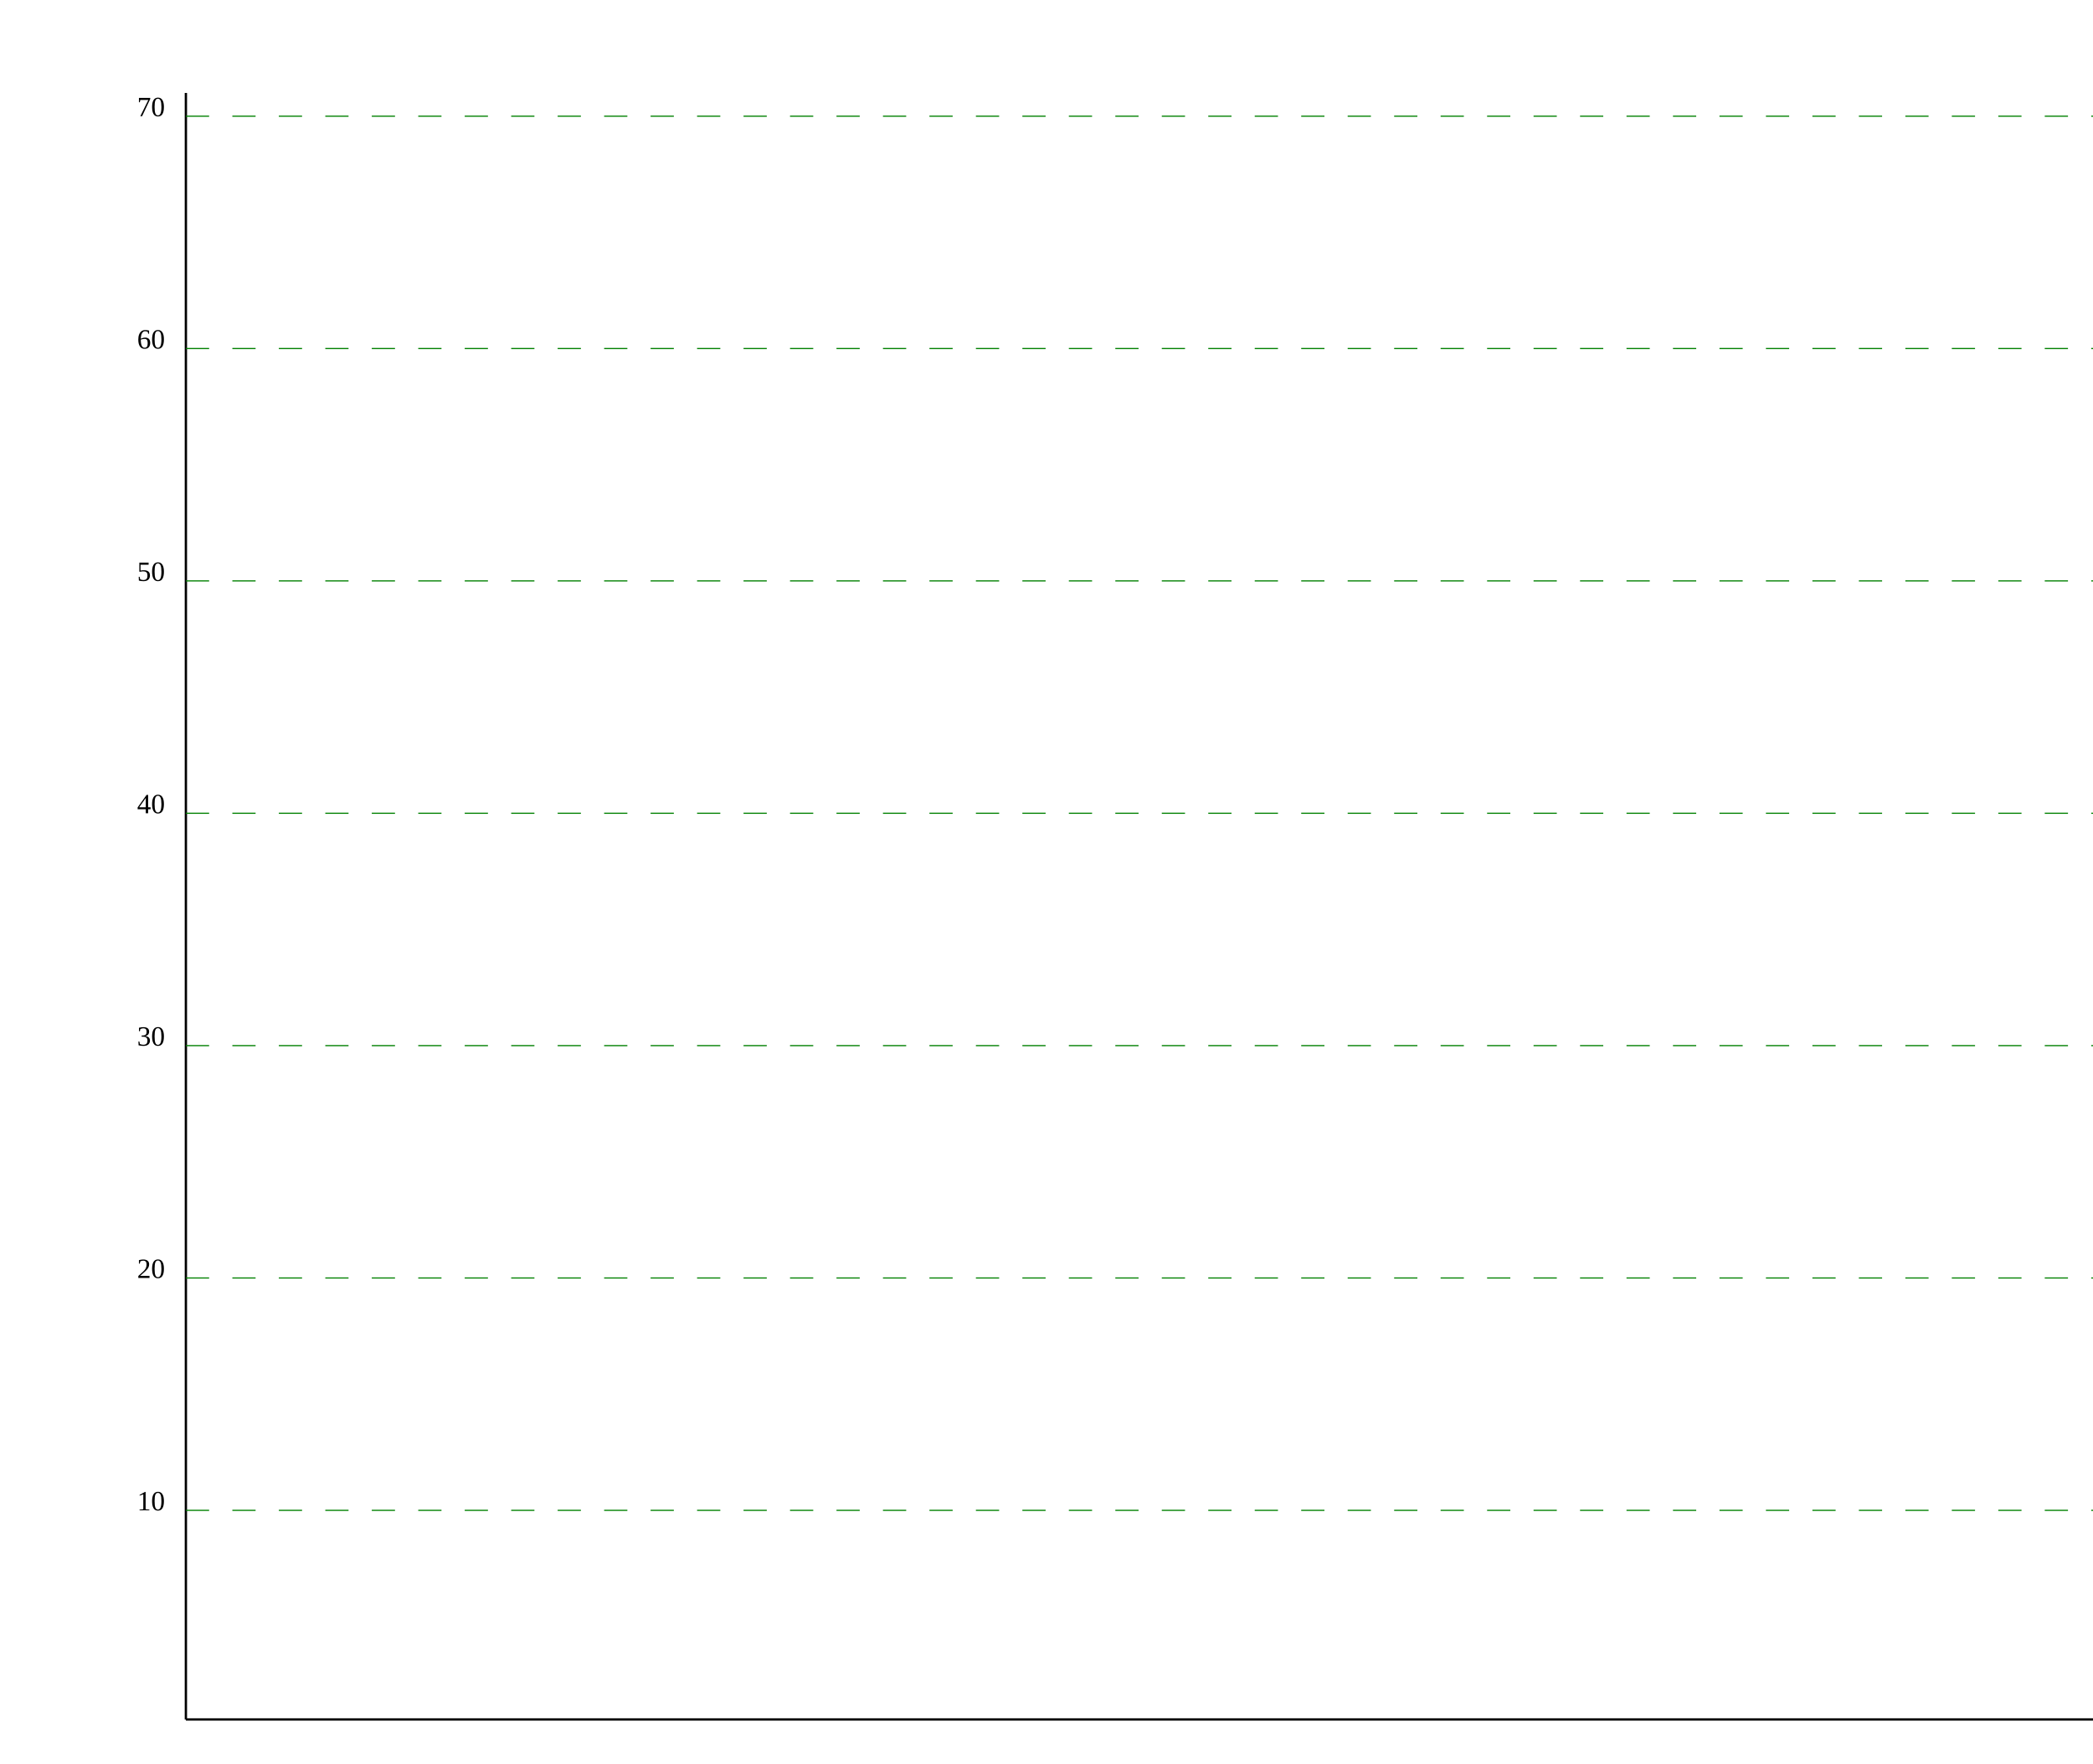
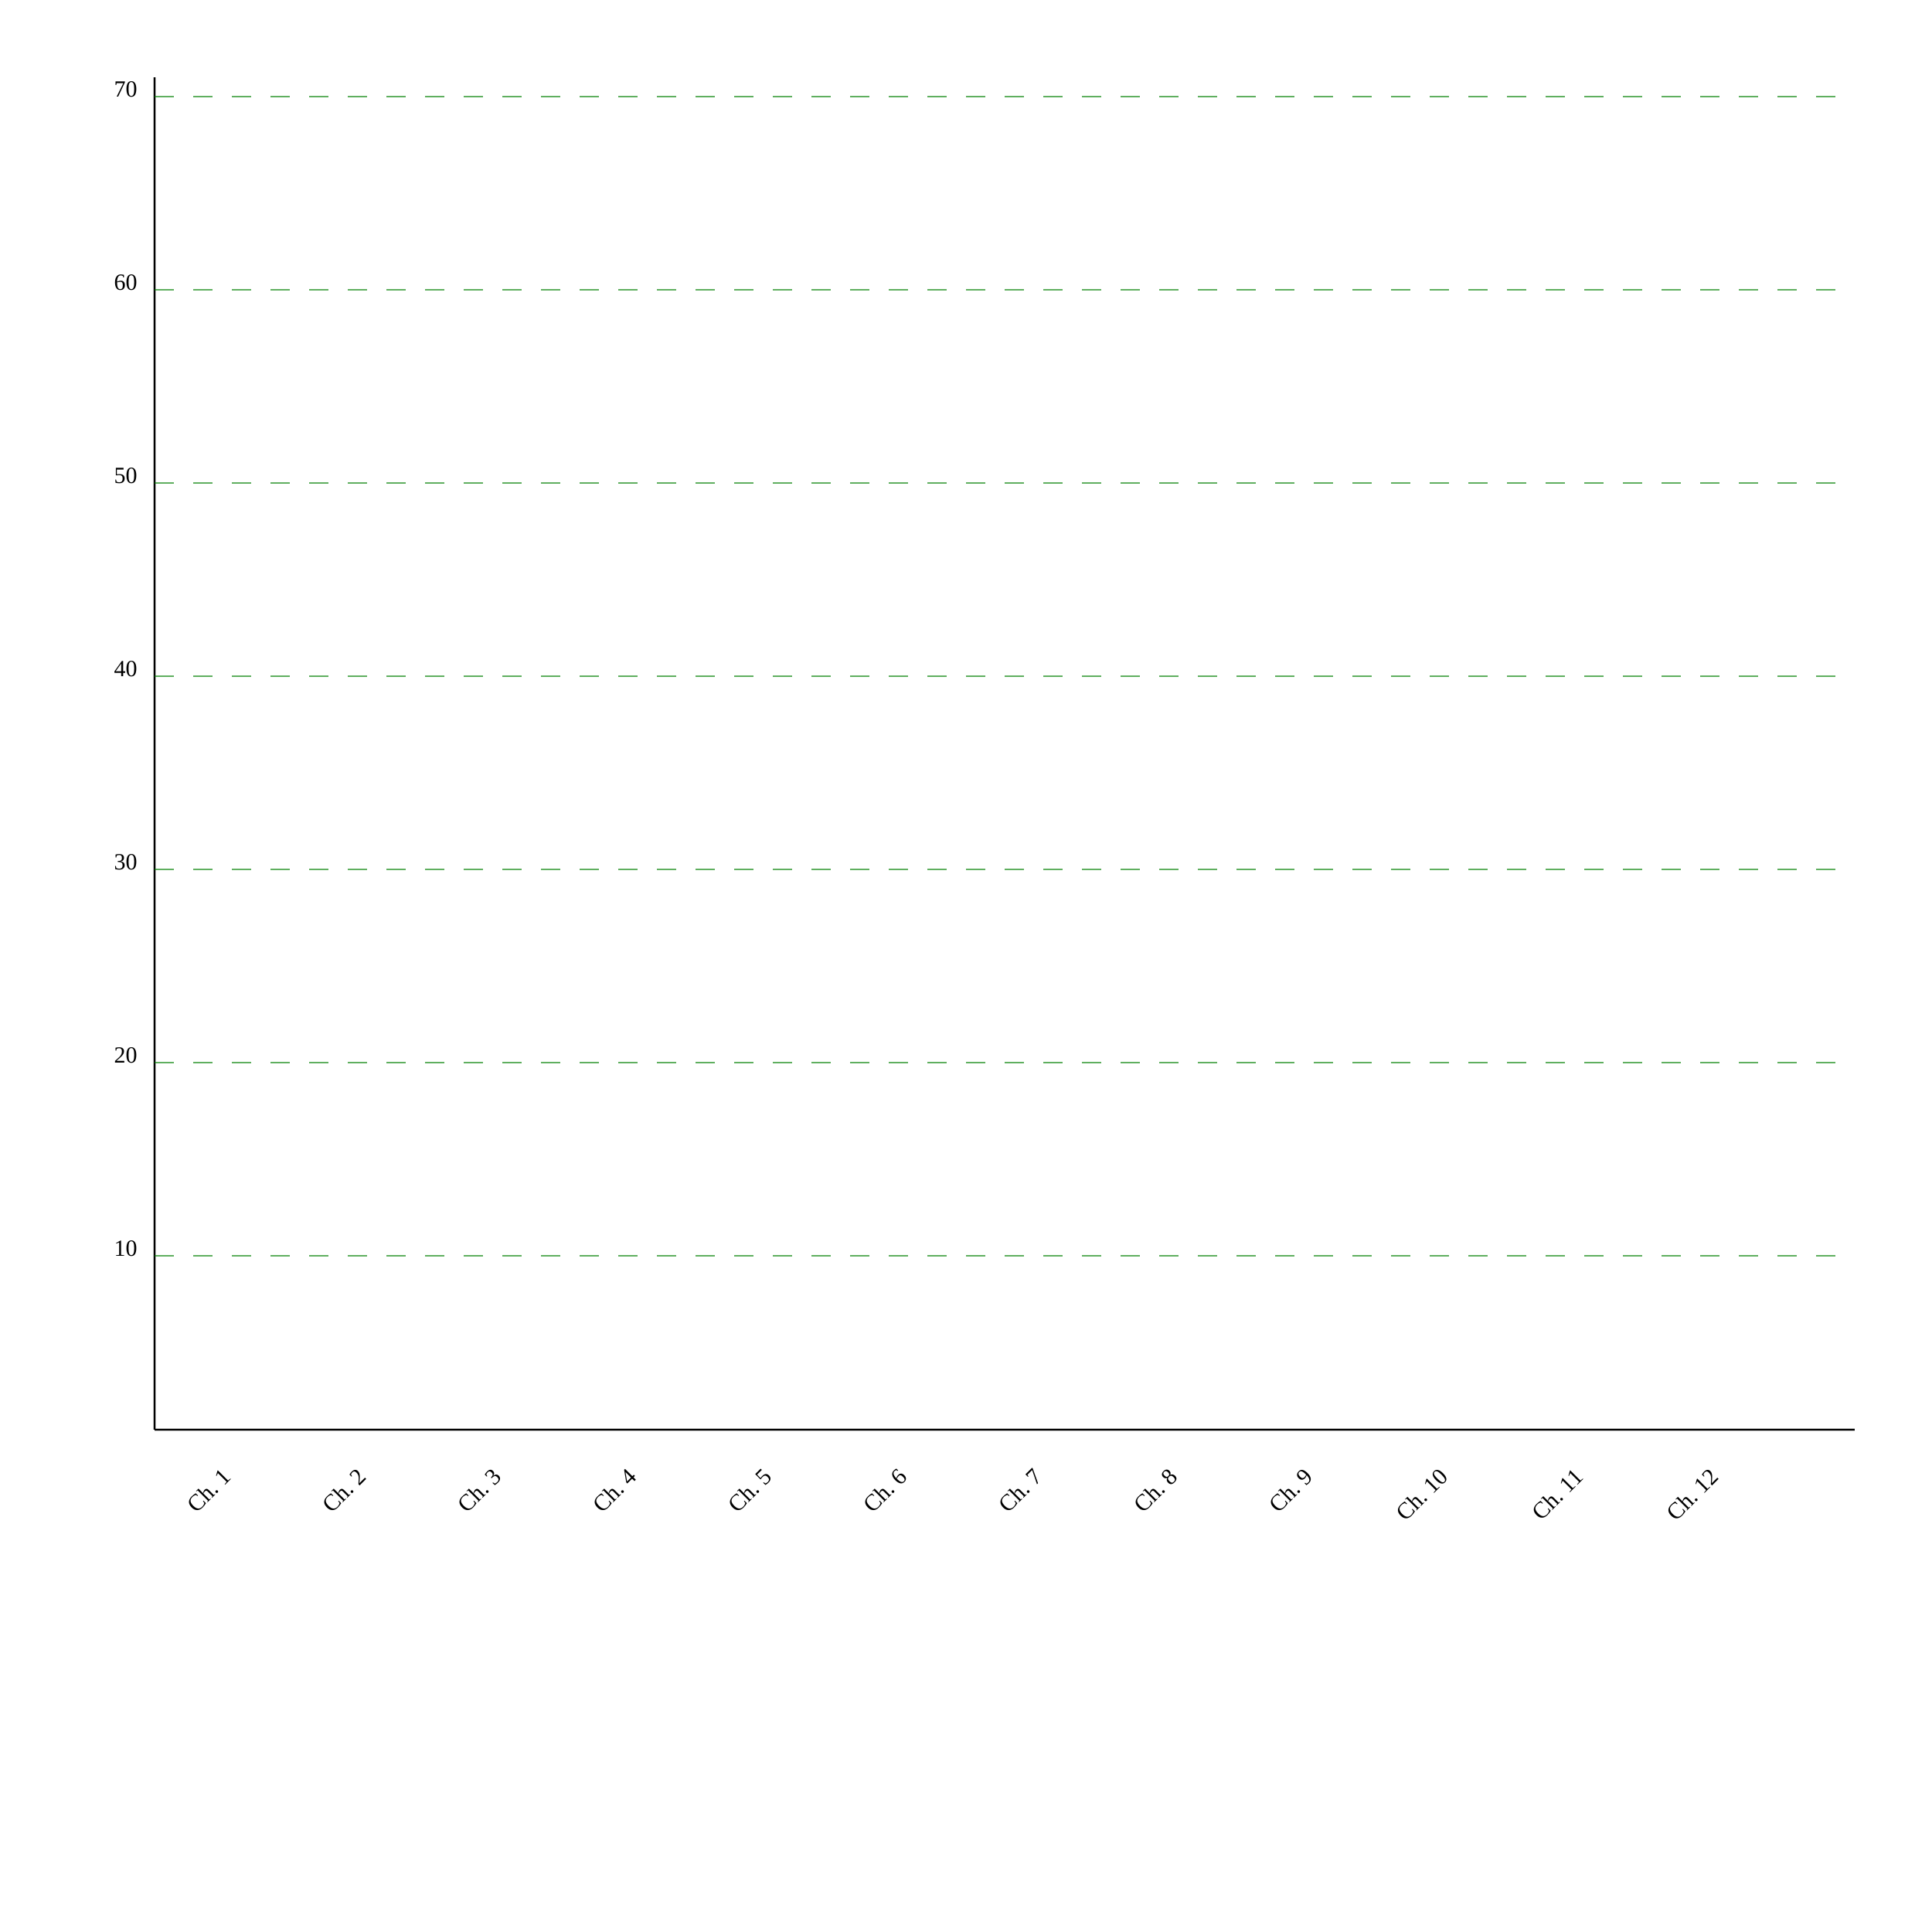
- <svg xmlns="http://www.w3.org/2000/svg" width="100%" height="100%">
+ <svg xmlns="http://www.w3.org/2000/svg" width="850" height="850" viewBox="0 0 1000 1000">
  <g transform="translate(50 750)">
    <line x1="30" y1="-10" x2="910" y2="-10" stroke="black" stroke-width="1" />
    <line x1="30" y1="-10" x2="30" y2="-710" stroke="black" stroke-width="1" />
    <text x="15" y="-100" text-anchor="middle">10</text>
    <line x1="30" x2="910" y1="-100" y2="-100" stroke="green" stroke-width=".5" stroke-dasharray="10" />
    <text x="15" y="-200" text-anchor="middle">20</text>
    <line x1="30" x2="910" y1="-200" y2="-200" stroke="green" stroke-width=".5" stroke-dasharray="10" />
    <text x="15" y="-300" text-anchor="middle">30</text>
    <line x1="30" x2="910" y1="-300" y2="-300" stroke="green" stroke-width=".5" stroke-dasharray="10" />
    <text x="15" y="-400" text-anchor="middle">40</text>
    <line x1="30" x2="910" y1="-400" y2="-400" stroke="green" stroke-width=".5" stroke-dasharray="10" />
    <text x="15" y="-500" text-anchor="middle">50</text>
    <line x1="30" x2="910" y1="-500" y2="-500" stroke="green" stroke-width=".5" stroke-dasharray="10" />
    <text x="15" y="-600" text-anchor="middle">60</text>
    <line x1="30" x2="910" y1="-600" y2="-600" stroke="green" stroke-width=".5" stroke-dasharray="10" />
    <text x="15" y="-700" text-anchor="middle">70</text>
    <line x1="30" x2="910" y1="-700" y2="-700" stroke="green" stroke-width=".5" stroke-dasharray="10" />
    <text x="70" y="15" text-anchor="end" transform="rotate(-45 70, 15)">
                Ch. 1</text>
    <text x="140" y="15" text-anchor="end" transform="rotate(-45 140, 15)">
                Ch. 2</text>
    <text x="210" y="15" text-anchor="end" transform="rotate(-45 210, 15)">
                Ch. 3</text>
    <text x="280" y="15" text-anchor="end" transform="rotate(-45 280, 15)">
                Ch. 4</text>
    <text x="350" y="15" text-anchor="end" transform="rotate(-45 350, 15)">
                Ch. 5</text>
    <text x="420" y="15" text-anchor="end" transform="rotate(-45 420, 15)">
                Ch. 6</text>
    <text x="490" y="15" text-anchor="end" transform="rotate(-45 490, 15)">
                Ch. 7</text>
    <text x="560" y="15" text-anchor="end" transform="rotate(-45 560, 15)">
                Ch. 8</text>
    <text x="630" y="15" text-anchor="end" transform="rotate(-45 630, 15)">
                Ch. 9</text>
    <text x="700" y="15" text-anchor="end" transform="rotate(-45 700, 15)">
                Ch. 10</text>
    <text x="770" y="15" text-anchor="end" transform="rotate(-45 770, 15)">
                Ch. 11</text>
    <text x="840" y="15" text-anchor="end" transform="rotate(-45 840, 15)">
                Ch. 12</text>
  </g>
</svg>
